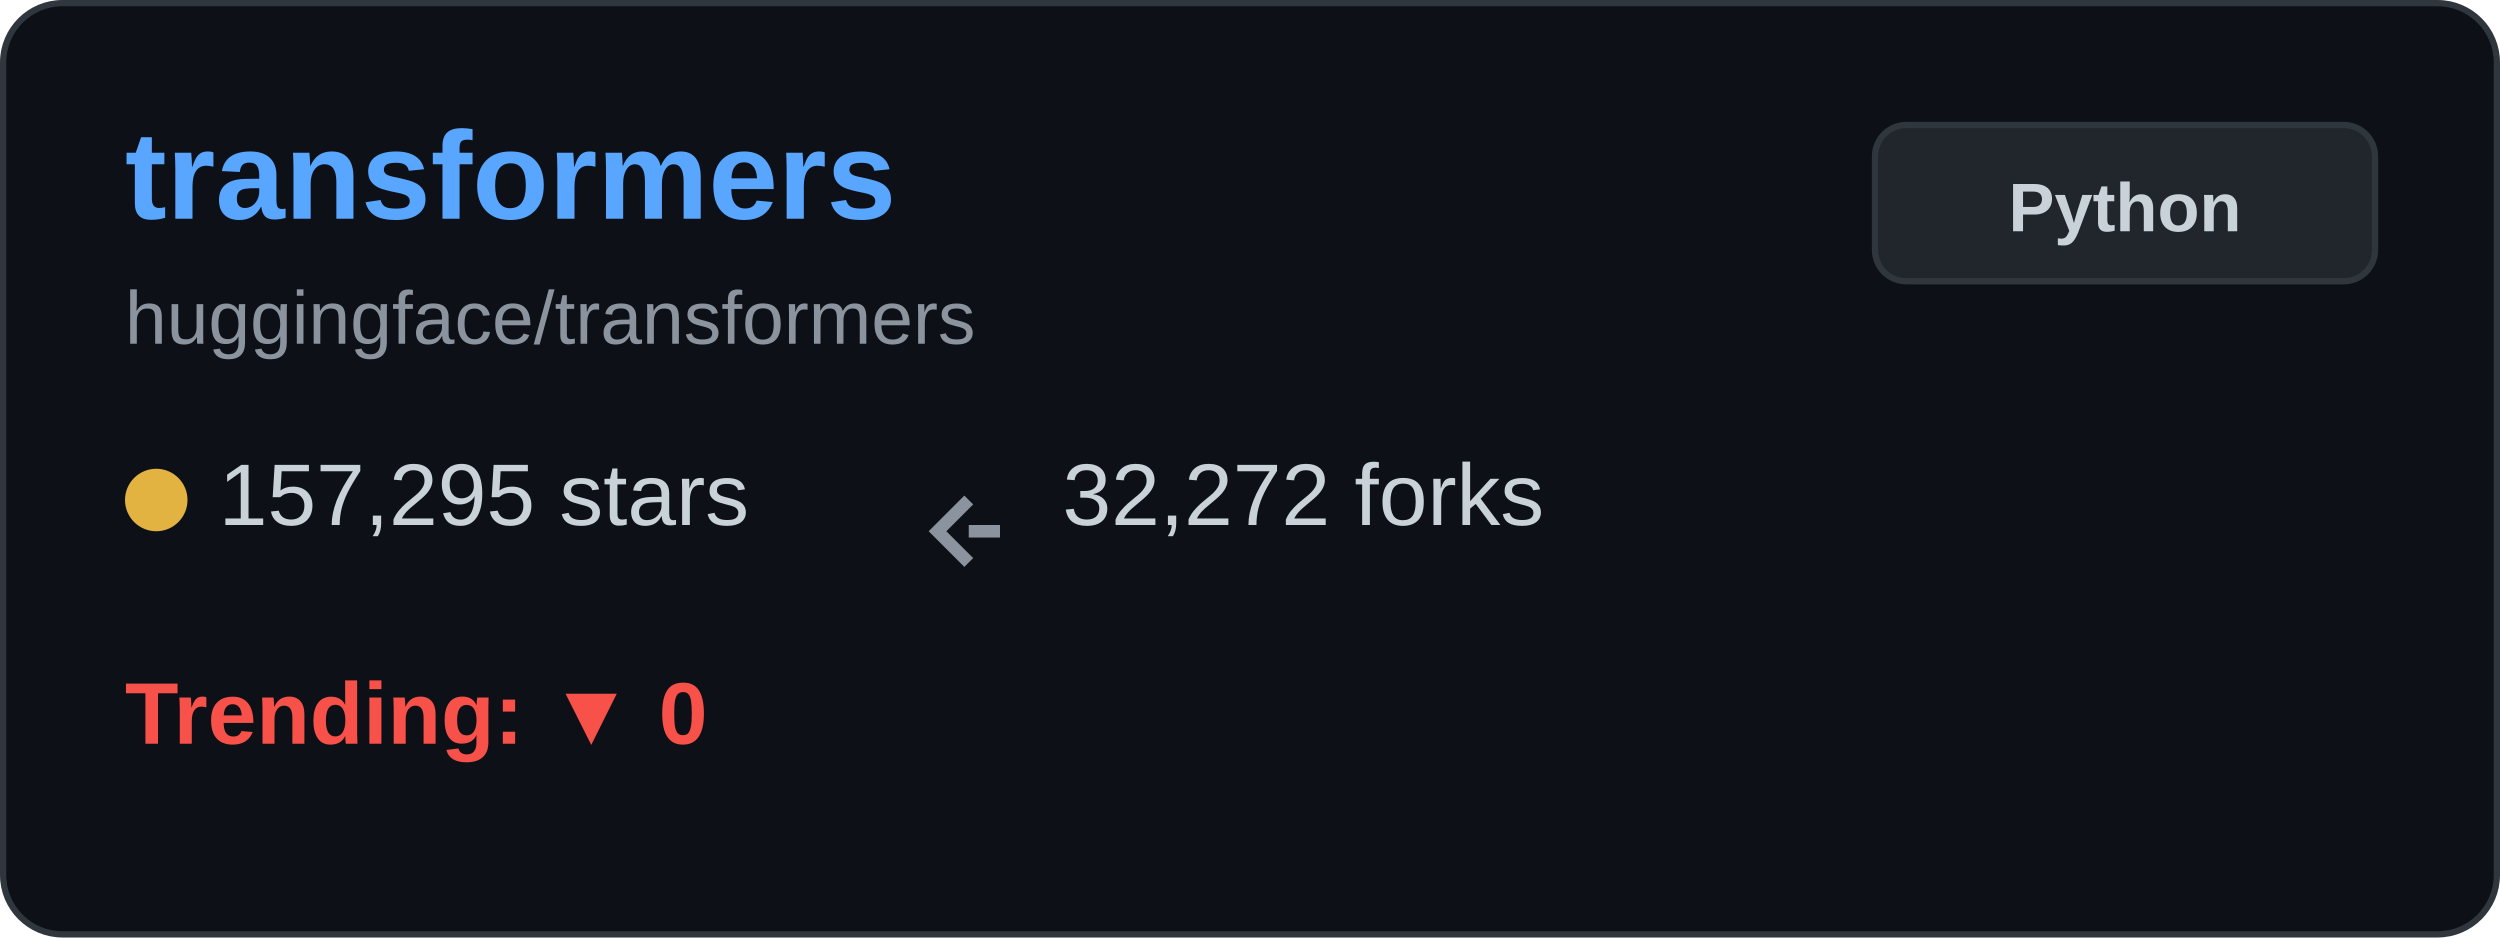
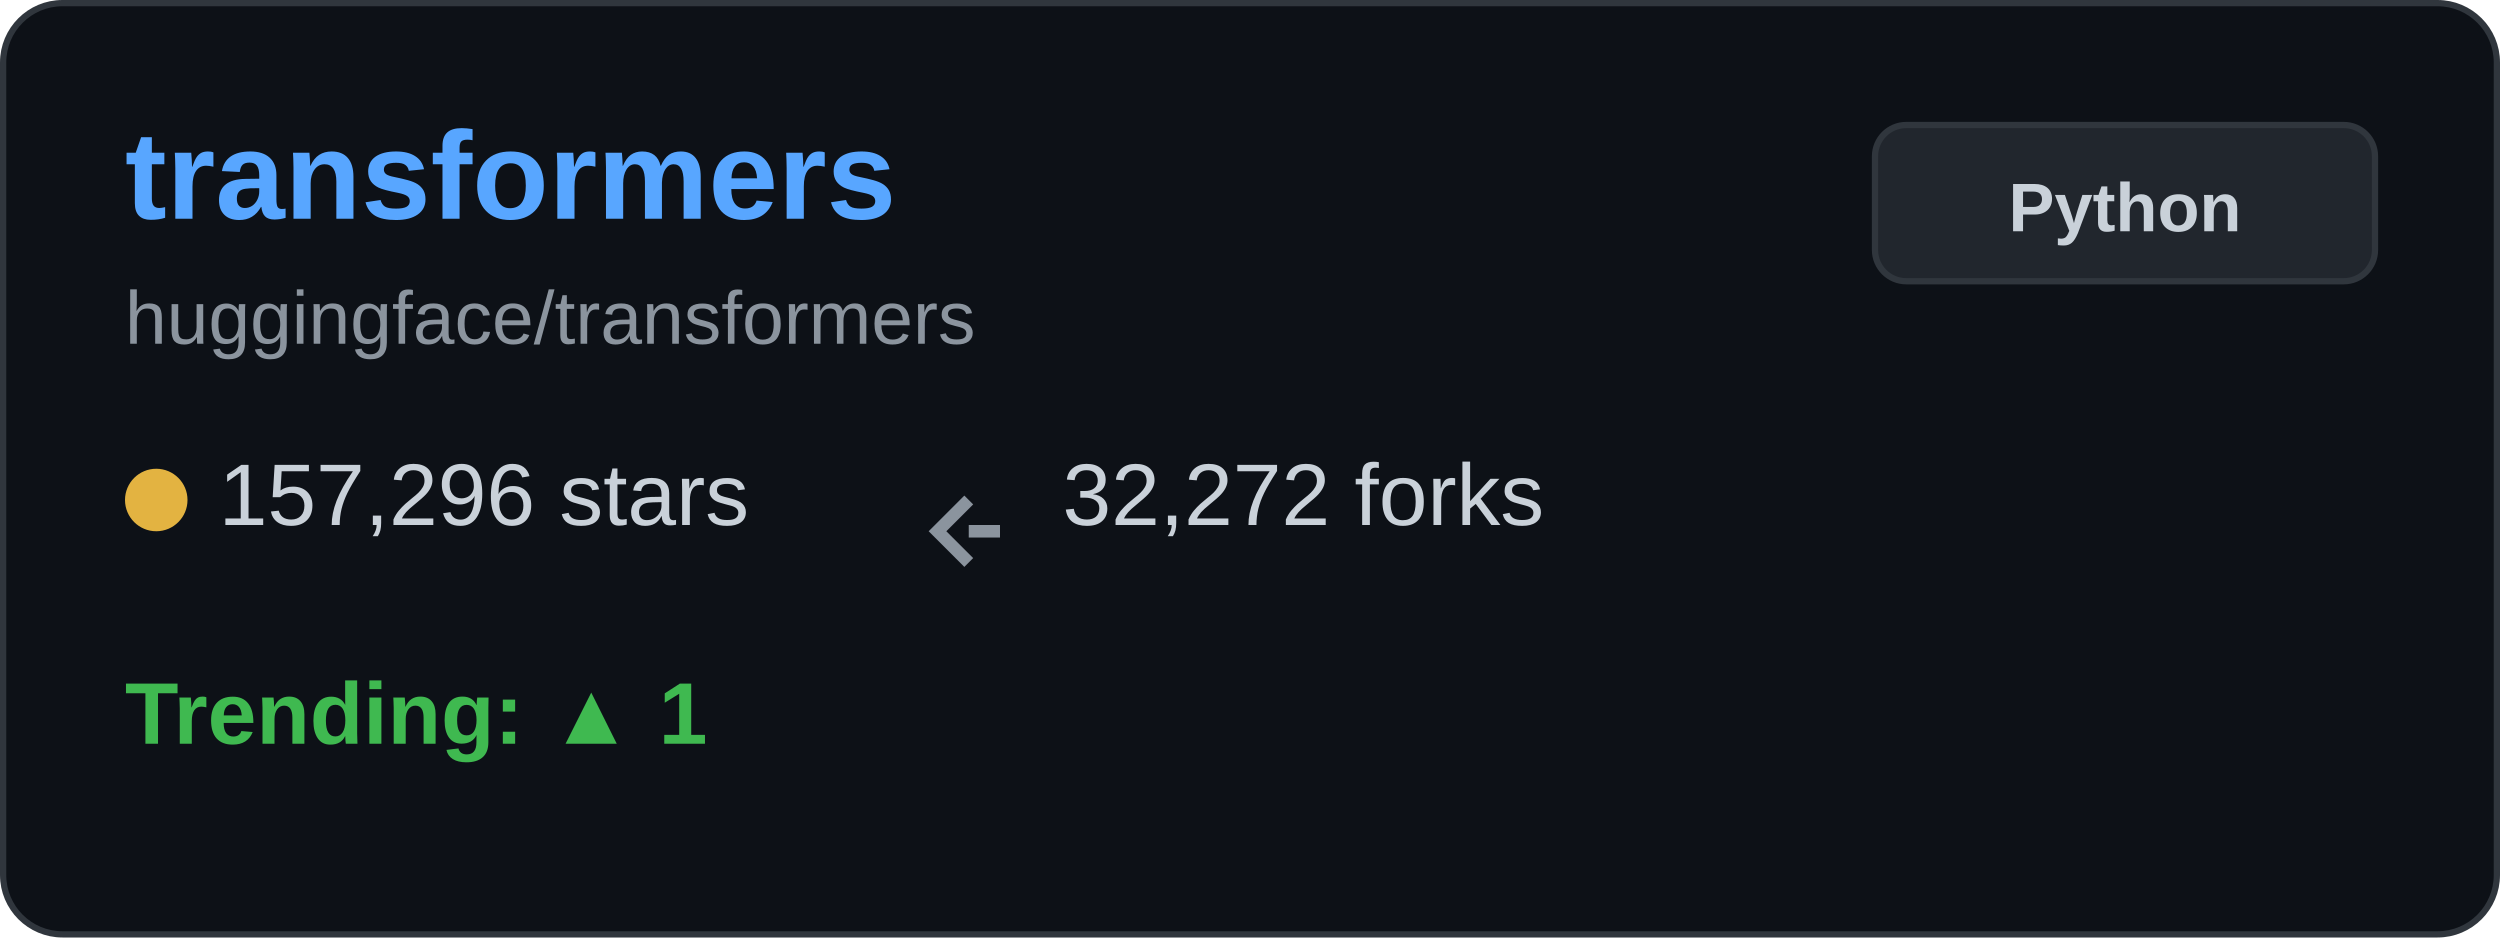
<svg xmlns="http://www.w3.org/2000/svg" width="400" height="150" viewBox="0 0 400 150" fill="none">
  <rect x="0.5" y="0.5" width="399" height="149" rx="9.5" fill="#0d1117" stroke="#30363d" />
  <text x="20" y="35" font-family="Arial, sans-serif" font-size="20" font-weight="bold" fill="#58a6ff">transformers</text>
  <text x="20" y="55" font-family="Arial, sans-serif" font-size="12" fill="#8b949e">huggingface/transformers</text>
  <g transform="translate(20, 80)">
    <circle cx="5" cy="0" r="5" fill="#e3b341" />
-     <text x="15" y="4" font-family="Arial, sans-serif" font-size="14" fill="#c9d1d9">157,295 stars</text>
+     <text x="15" y="4" font-family="Arial, sans-serif" font-size="14" fill="#c9d1d9">157,296 stars</text>
  </g>
  <g transform="translate(150, 80)">
    <path d="M5 0 L0 5 L5 10 M5 5 L10 5" stroke="#8b949e" stroke-width="2" fill="none" />
    <text x="20" y="4" font-family="Arial, sans-serif" font-size="14" fill="#c9d1d9">32,272 forks</text>
  </g>
  <g transform="translate(20, 115)">
-     <text x="0" y="4" font-family="Arial, sans-serif" font-size="14" font-weight="bold" fill="#f85149">Trending: ▼ 0</text>
+     <text x="0" y="4" font-family="Arial, sans-serif" font-size="14" font-weight="bold" fill="#3fb950">Trending: ▲ 1</text>
  </g>
  <rect x="300" y="20" width="80" height="25" rx="5" fill="#21262d" stroke="#30363d" />
  <text x="340" y="37" font-family="Arial, sans-serif" font-size="11" font-weight="bold" fill="#c9d1d9" text-anchor="middle">Python</text>
</svg>
